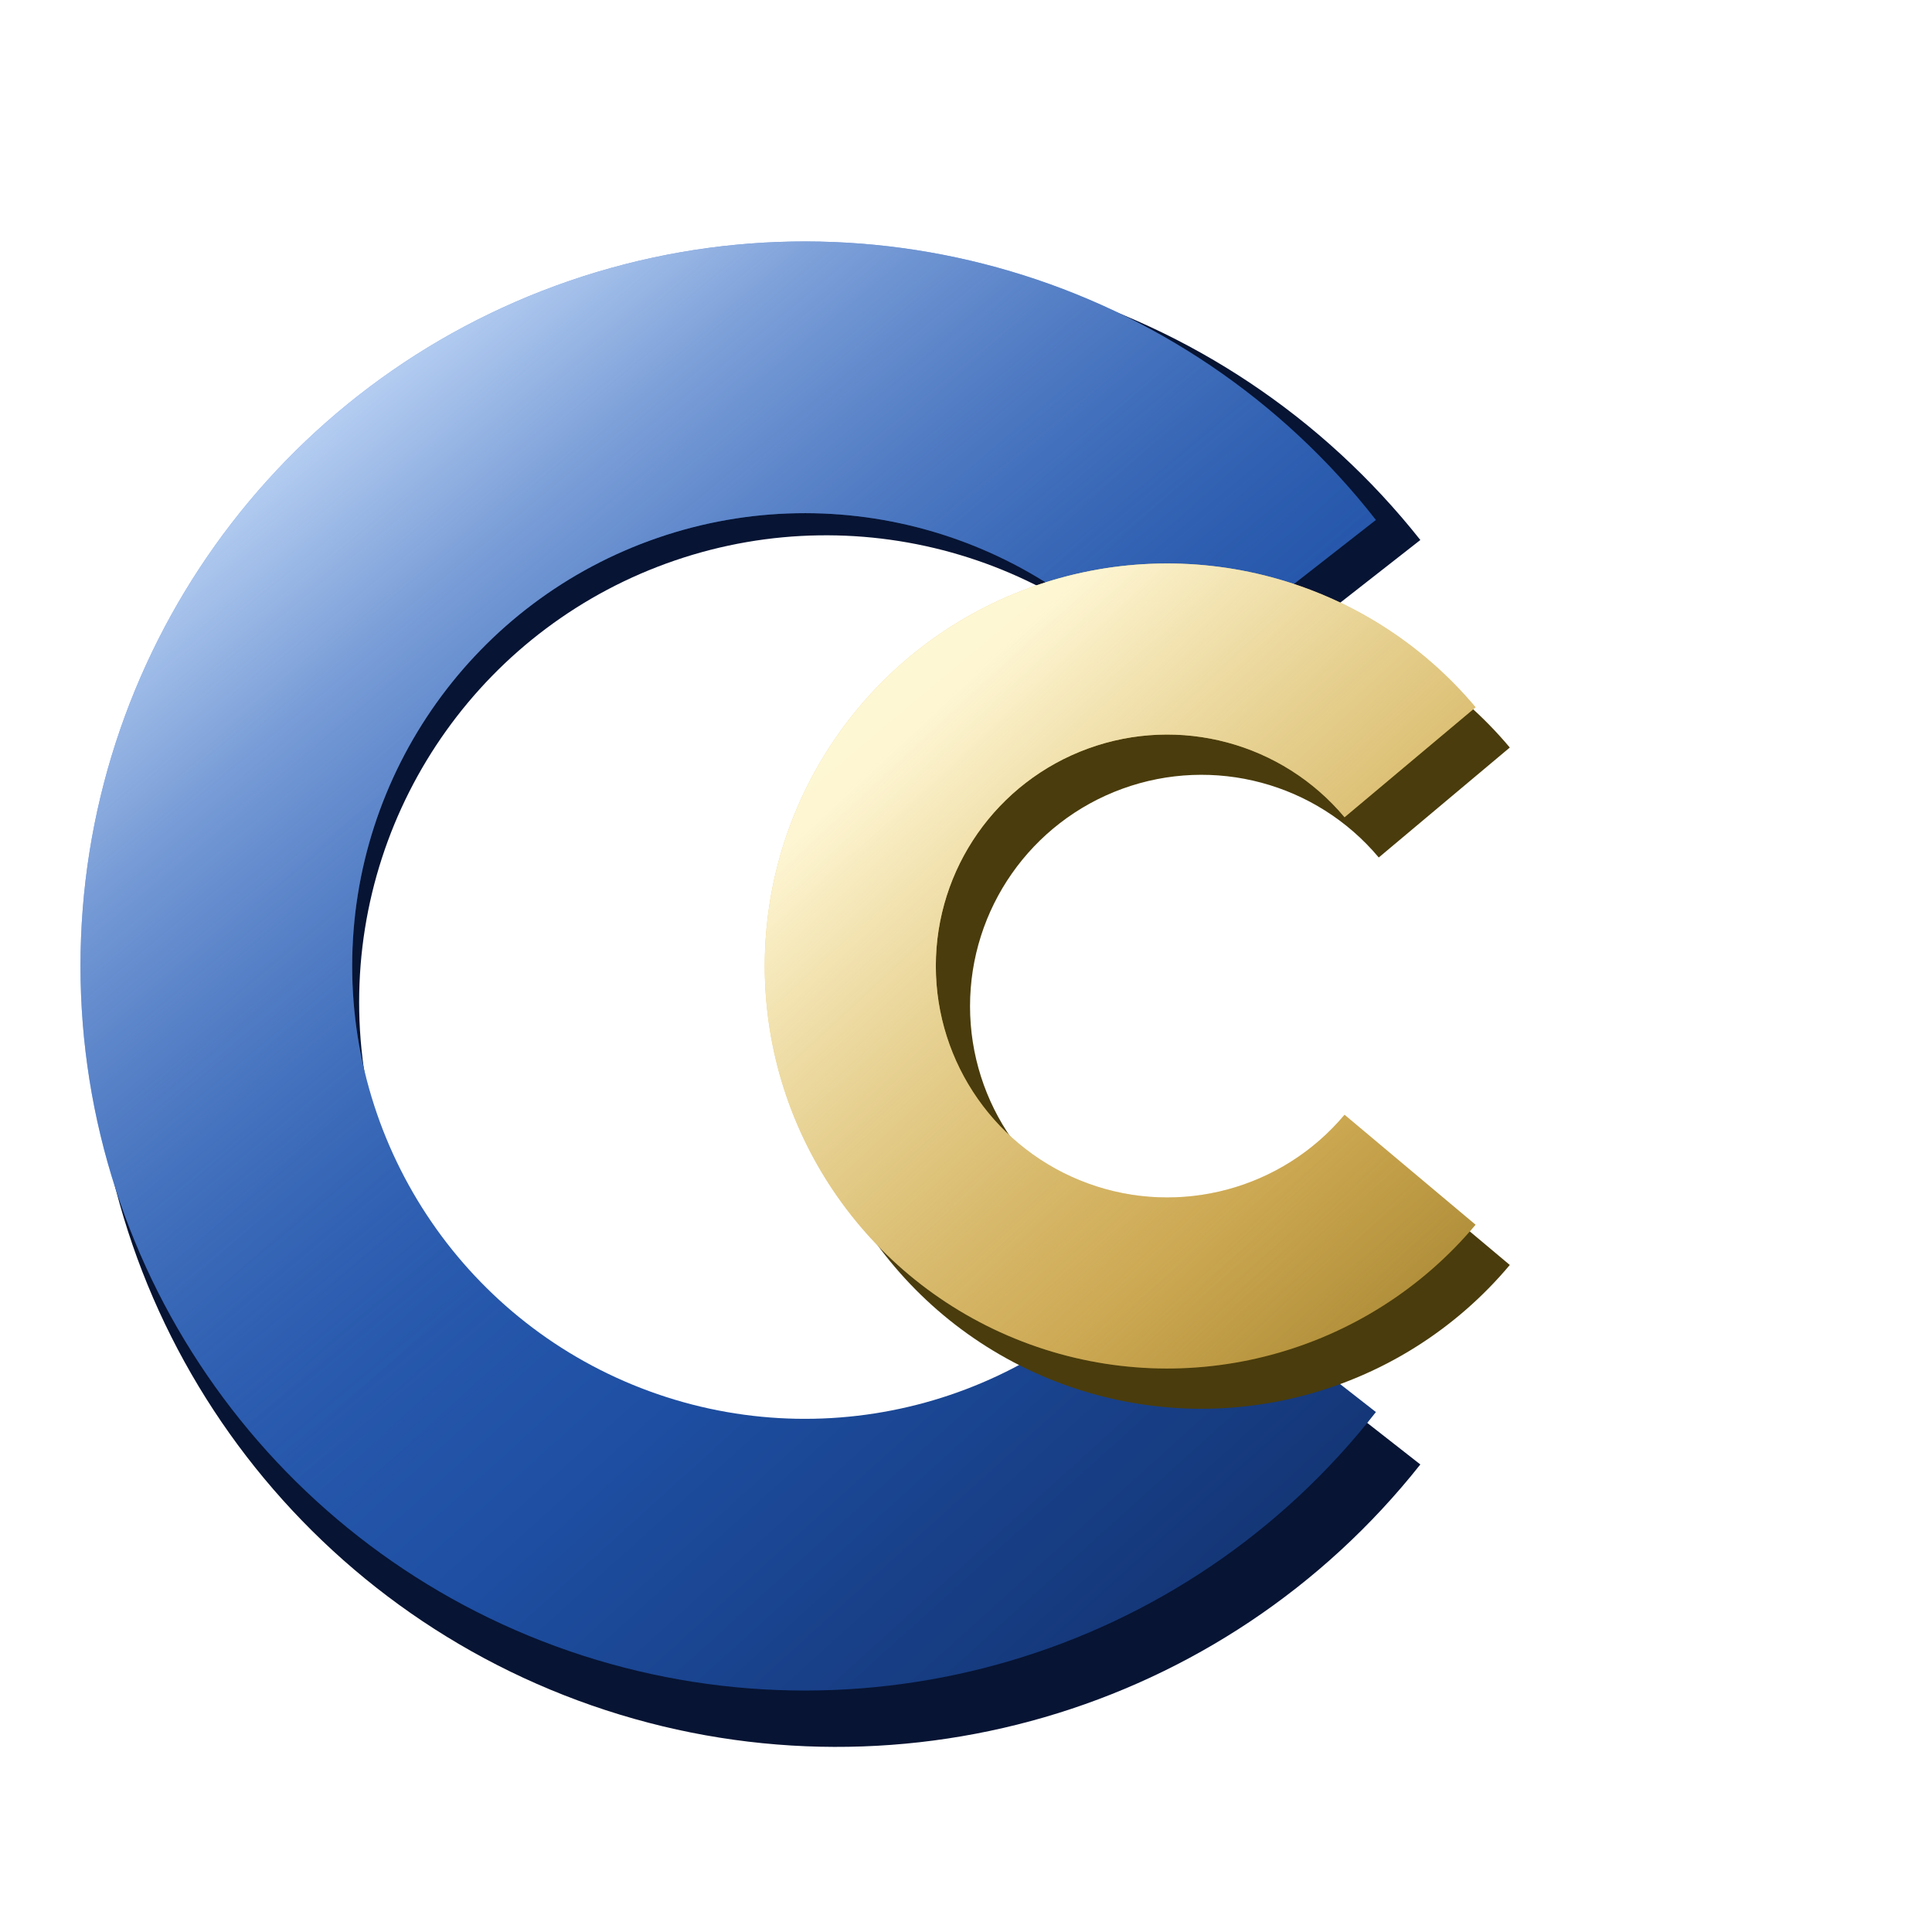
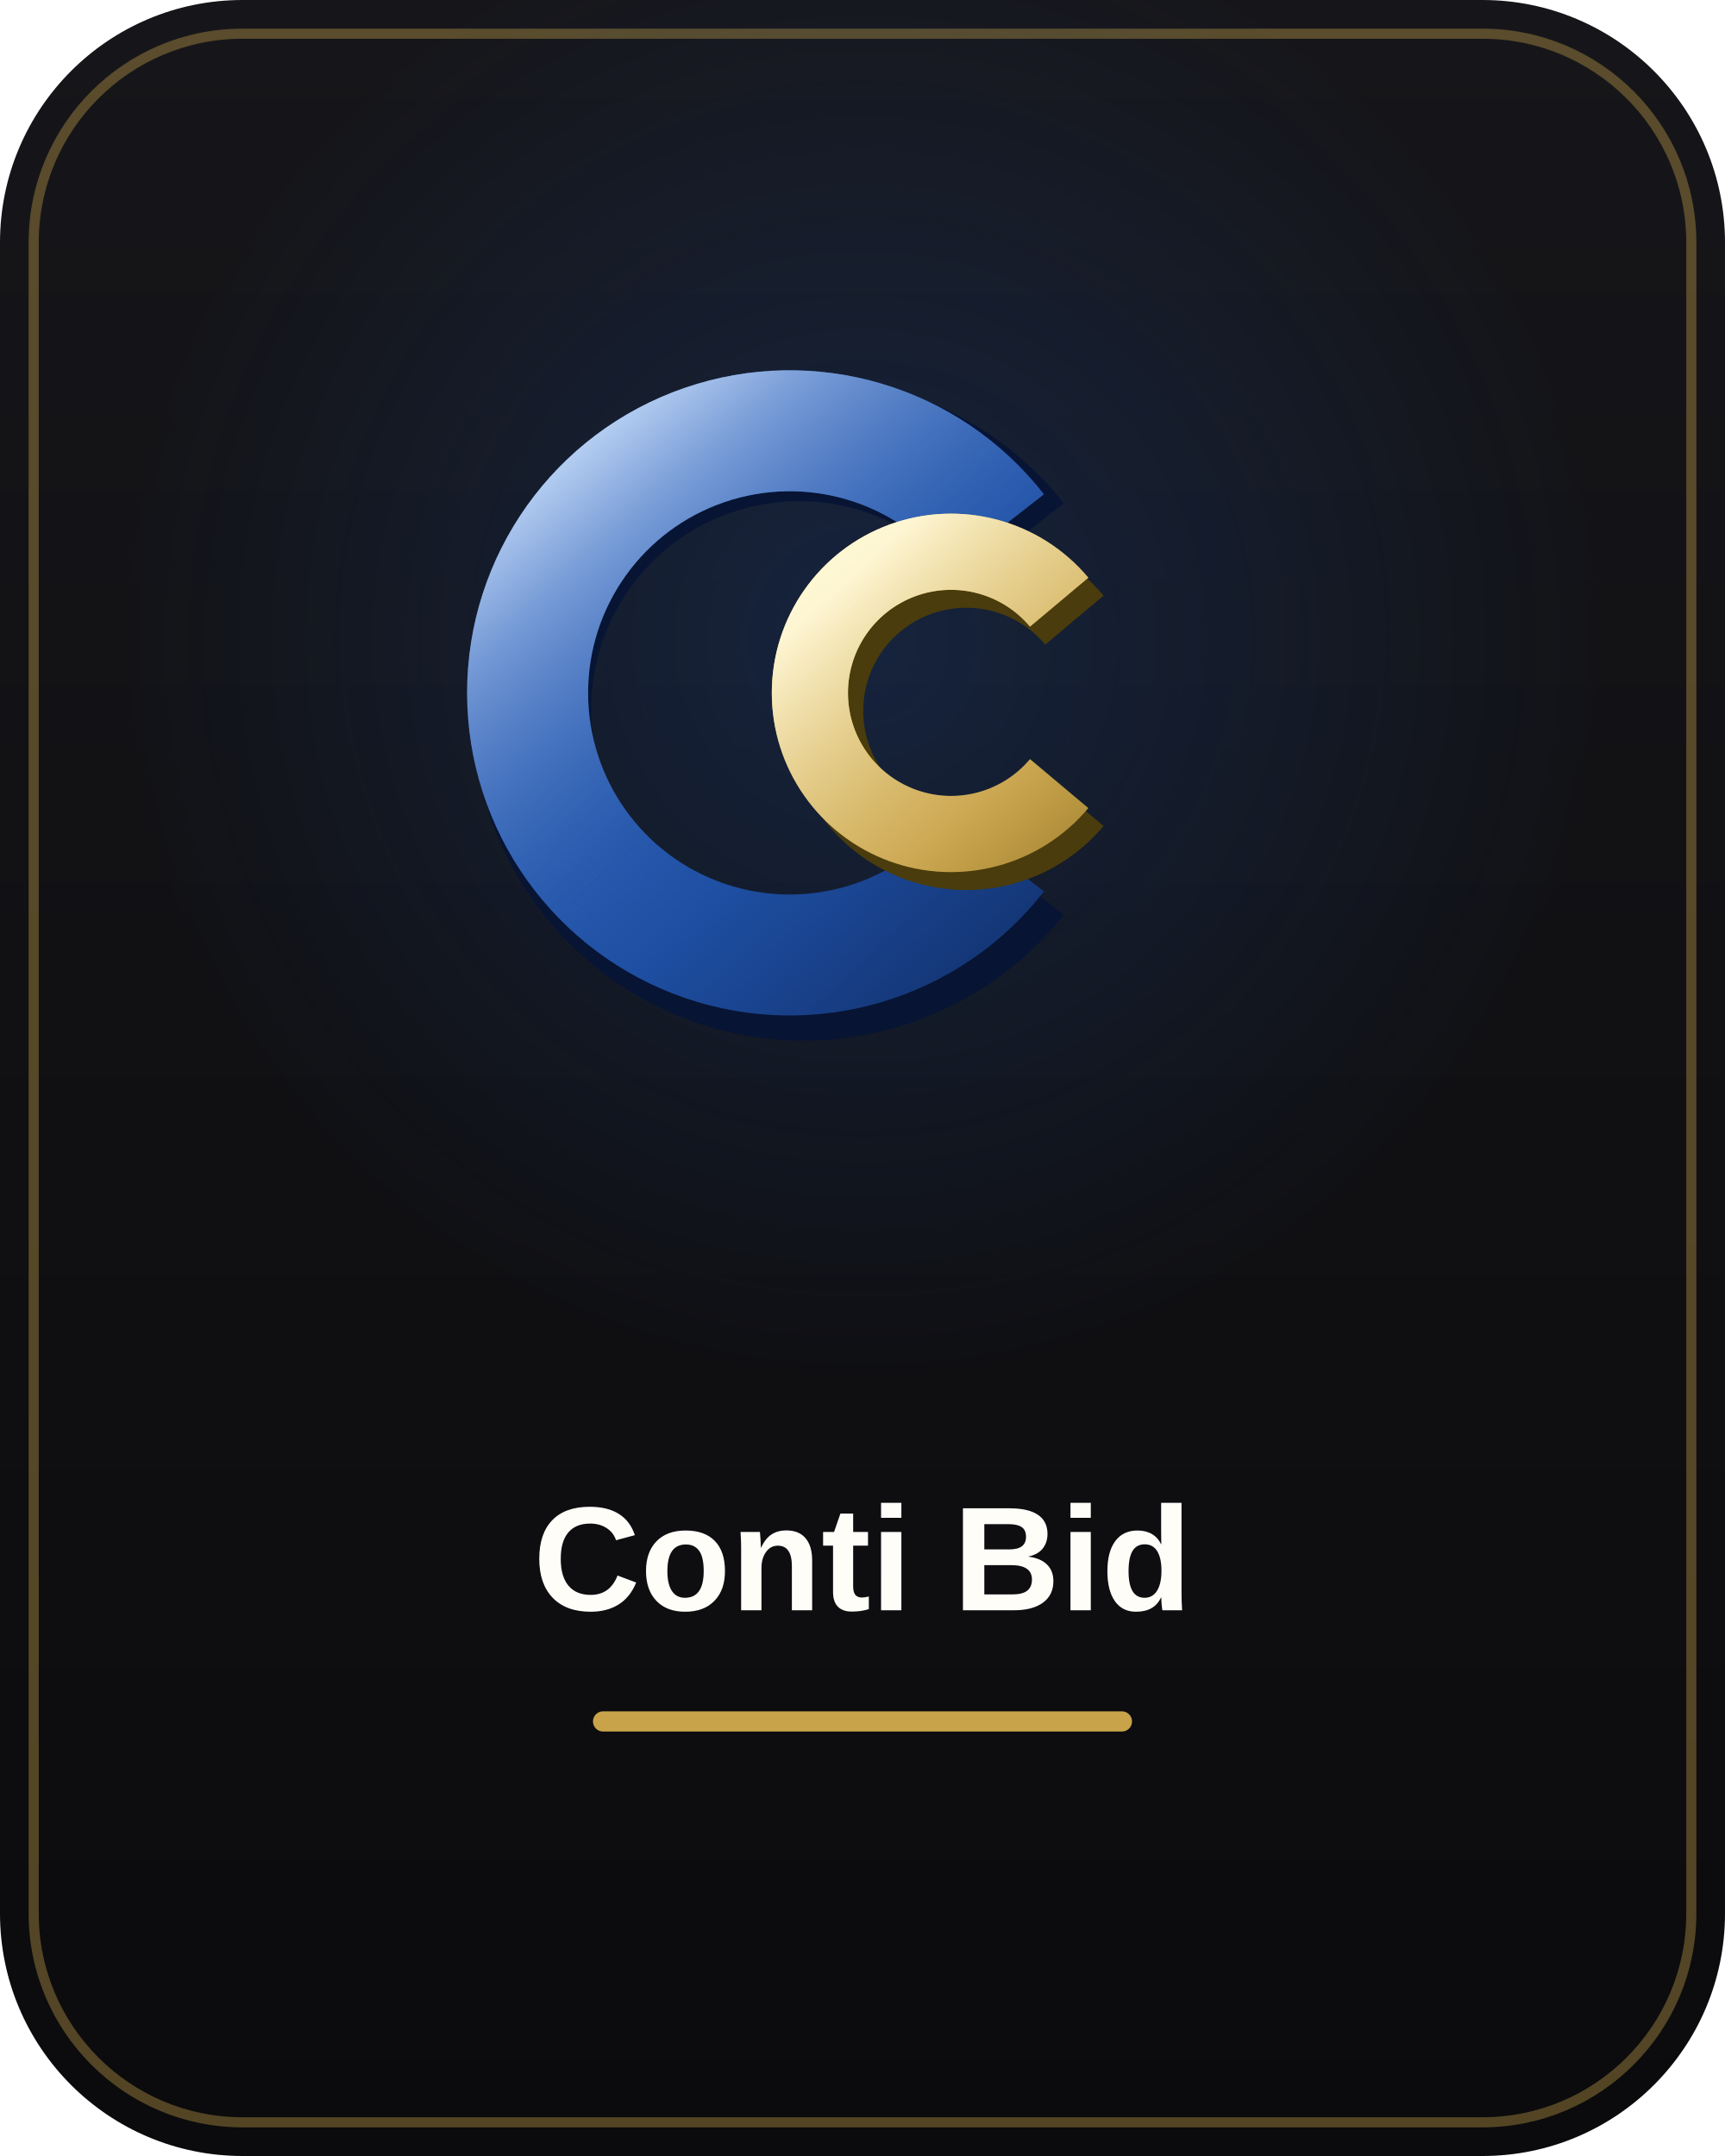
- <svg xmlns="http://www.w3.org/2000/svg" viewBox="0 0 96 96" fill="none">
+ <svg xmlns="http://www.w3.org/2000/svg" viewBox="0 0 512 640" fill="none">
  <defs>
-     <linearGradient id="cc-blue" x1="10" y1="6" x2="86" y2="90" gradientUnits="userSpaceOnUse">
-       <stop offset="0%" stop-color="#9cc4f5" />
-       <stop offset="22%" stop-color="#3b6ec4" />
-       <stop offset="55%" stop-color="#1e4fa3" />
-       <stop offset="100%" stop-color="#0a1d4a" />
+     <linearGradient id="tile-face" x1="256" y1="0" x2="256" y2="640" gradientUnits="userSpaceOnUse">
+       <stop offset="0%" stop-color="#16161a" />
+       <stop offset="100%" stop-color="#0b0b0d" />
    </linearGradient>
-     <linearGradient id="cc-blue-hi" x1="18" y1="14" x2="48" y2="50" gradientUnits="userSpaceOnUse">
-       <stop offset="0%" stop-color="#d7e8ff" stop-opacity=".9" />
+     <radialGradient id="tile-glow" cx="256" cy="190" r="220" gradientUnits="userSpaceOnUse">
+       <stop offset="0%" stop-color="#1e4fa3" stop-opacity=".28" />
      <stop offset="100%" stop-color="#1e4fa3" stop-opacity="0" />
-     </linearGradient>
-     <linearGradient id="cc-gold" x1="38" y1="18" x2="90" y2="80" gradientUnits="userSpaceOnUse">
-       <stop offset="0%" stop-color="#fff3c4" />
-       <stop offset="28%" stop-color="#e0c36a" />
-       <stop offset="58%" stop-color="#c9a34a" />
-       <stop offset="100%" stop-color="#6f5a12" />
-     </linearGradient>
-     <linearGradient id="cc-gold-hi" x1="52" y1="30" x2="78" y2="58" gradientUnits="userSpaceOnUse">
-       <stop offset="0%" stop-color="#fff8d8" stop-opacity=".95" />
-       <stop offset="100%" stop-color="#c9a34a" stop-opacity="0" />
-     </linearGradient>
+     </radialGradient>
  </defs>
-   <path fill="#071433" d="M69.176 25.032 A 37 37 0 1 0 69.176 70.968 L 57.985 62.209 A 23.2 23.2 0 1 1 57.985 33.791 Z" transform="translate(1.4 1.8)" />
-   <path fill="url(#cc-blue)" d="M68.368 25.836 A 36 36 0 1 0 68.368 70.164 L 57.73 61.852 A 22.5 22.5 0 1 1 57.73 34.148 Z" />
-   <path fill="url(#cc-blue-hi)" d="M68.368 25.836 A 36 36 0 1 0 68.368 70.164 L 57.73 61.852 A 22.5 22.5 0 1 1 57.73 34.148 Z" />
-   <path fill="#4a3c0c" d="M74.321 36.144 A 20 20 0 1 0 74.321 61.856 L 67.81 56.392 A 11.5 11.5 0 1 1 67.81 41.608 Z" transform="translate(.7 1)" />
-   <path fill="url(#cc-gold)" d="M73.321 35.144 A 20 20 0 1 0 73.321 60.856 L 66.81 55.392 A 11.5 11.5 0 1 1 66.81 40.608 Z" />
-   <path fill="url(#cc-gold-hi)" d="M73.321 35.144 A 20 20 0 1 0 73.321 60.856 L 66.81 55.392 A 11.5 11.5 0 1 1 66.81 40.608 Z" />
+   <rect width="512" height="640" rx="72" fill="url(#tile-face)" />
+   <rect x="10" y="10" width="492" height="620" rx="62" stroke="#c9a34a" stroke-opacity=".38" stroke-width="3" />
+   <rect width="512" height="640" rx="72" fill="url(#tile-glow)" />
+   <g transform="translate(128 78) scale(2.66)">
+     <defs>
+       <linearGradient id="cc-blue" x1="10" y1="6" x2="86" y2="90" gradientUnits="userSpaceOnUse">
+         <stop offset="0%" stop-color="#9cc4f5" />
+         <stop offset="22%" stop-color="#3b6ec4" />
+         <stop offset="55%" stop-color="#1e4fa3" />
+         <stop offset="100%" stop-color="#0a1d4a" />
+       </linearGradient>
+       <linearGradient id="cc-blue-hi" x1="18" y1="14" x2="48" y2="50" gradientUnits="userSpaceOnUse">
+         <stop offset="0%" stop-color="#d7e8ff" stop-opacity=".9" />
+         <stop offset="100%" stop-color="#1e4fa3" stop-opacity="0" />
+       </linearGradient>
+       <linearGradient id="cc-gold" x1="38" y1="18" x2="90" y2="80" gradientUnits="userSpaceOnUse">
+         <stop offset="0%" stop-color="#fff3c4" />
+         <stop offset="28%" stop-color="#e0c36a" />
+         <stop offset="58%" stop-color="#c9a34a" />
+         <stop offset="100%" stop-color="#6f5a12" />
+       </linearGradient>
+       <linearGradient id="cc-gold-hi" x1="52" y1="30" x2="78" y2="58" gradientUnits="userSpaceOnUse">
+         <stop offset="0%" stop-color="#fff8d8" stop-opacity=".95" />
+         <stop offset="100%" stop-color="#c9a34a" stop-opacity="0" />
+       </linearGradient>
+     </defs>
+     <path fill="#071433" d="M69.176 25.032 A 37 37 0 1 0 69.176 70.968 L 57.985 62.209 A 23.2 23.2 0 1 1 57.985 33.791 Z" transform="translate(1.4 1.8)" />
+     <path fill="url(#cc-blue)" d="M68.368 25.836 A 36 36 0 1 0 68.368 70.164 L 57.73 61.852 A 22.5 22.5 0 1 1 57.73 34.148 Z" />
+     <path fill="url(#cc-blue-hi)" d="M68.368 25.836 A 36 36 0 1 0 68.368 70.164 L 57.73 61.852 A 22.5 22.5 0 1 1 57.73 34.148 Z" />
+     <path fill="#4a3c0c" d="M74.321 36.144 A 20 20 0 1 0 74.321 61.856 L 67.81 56.392 A 11.5 11.5 0 1 1 67.81 41.608 Z" transform="translate(.7 1)" />
+     <path fill="url(#cc-gold)" d="M73.321 35.144 A 20 20 0 1 0 73.321 60.856 L 66.81 55.392 A 11.5 11.5 0 1 1 66.81 40.608 Z" />
+     <path fill="url(#cc-gold-hi)" d="M73.321 35.144 A 20 20 0 1 0 73.321 60.856 L 66.81 55.392 A 11.5 11.5 0 1 1 66.81 40.608 Z" />
+   </g>
+   <text x="256" y="478" text-anchor="middle" fill="#fffdf8" font-family="Arial, Helvetica, sans-serif" font-size="44" font-weight="700">Conti Bid</text>
+   <rect x="176" y="508" width="160" height="6" rx="3" fill="#c9a34a" />
</svg>
